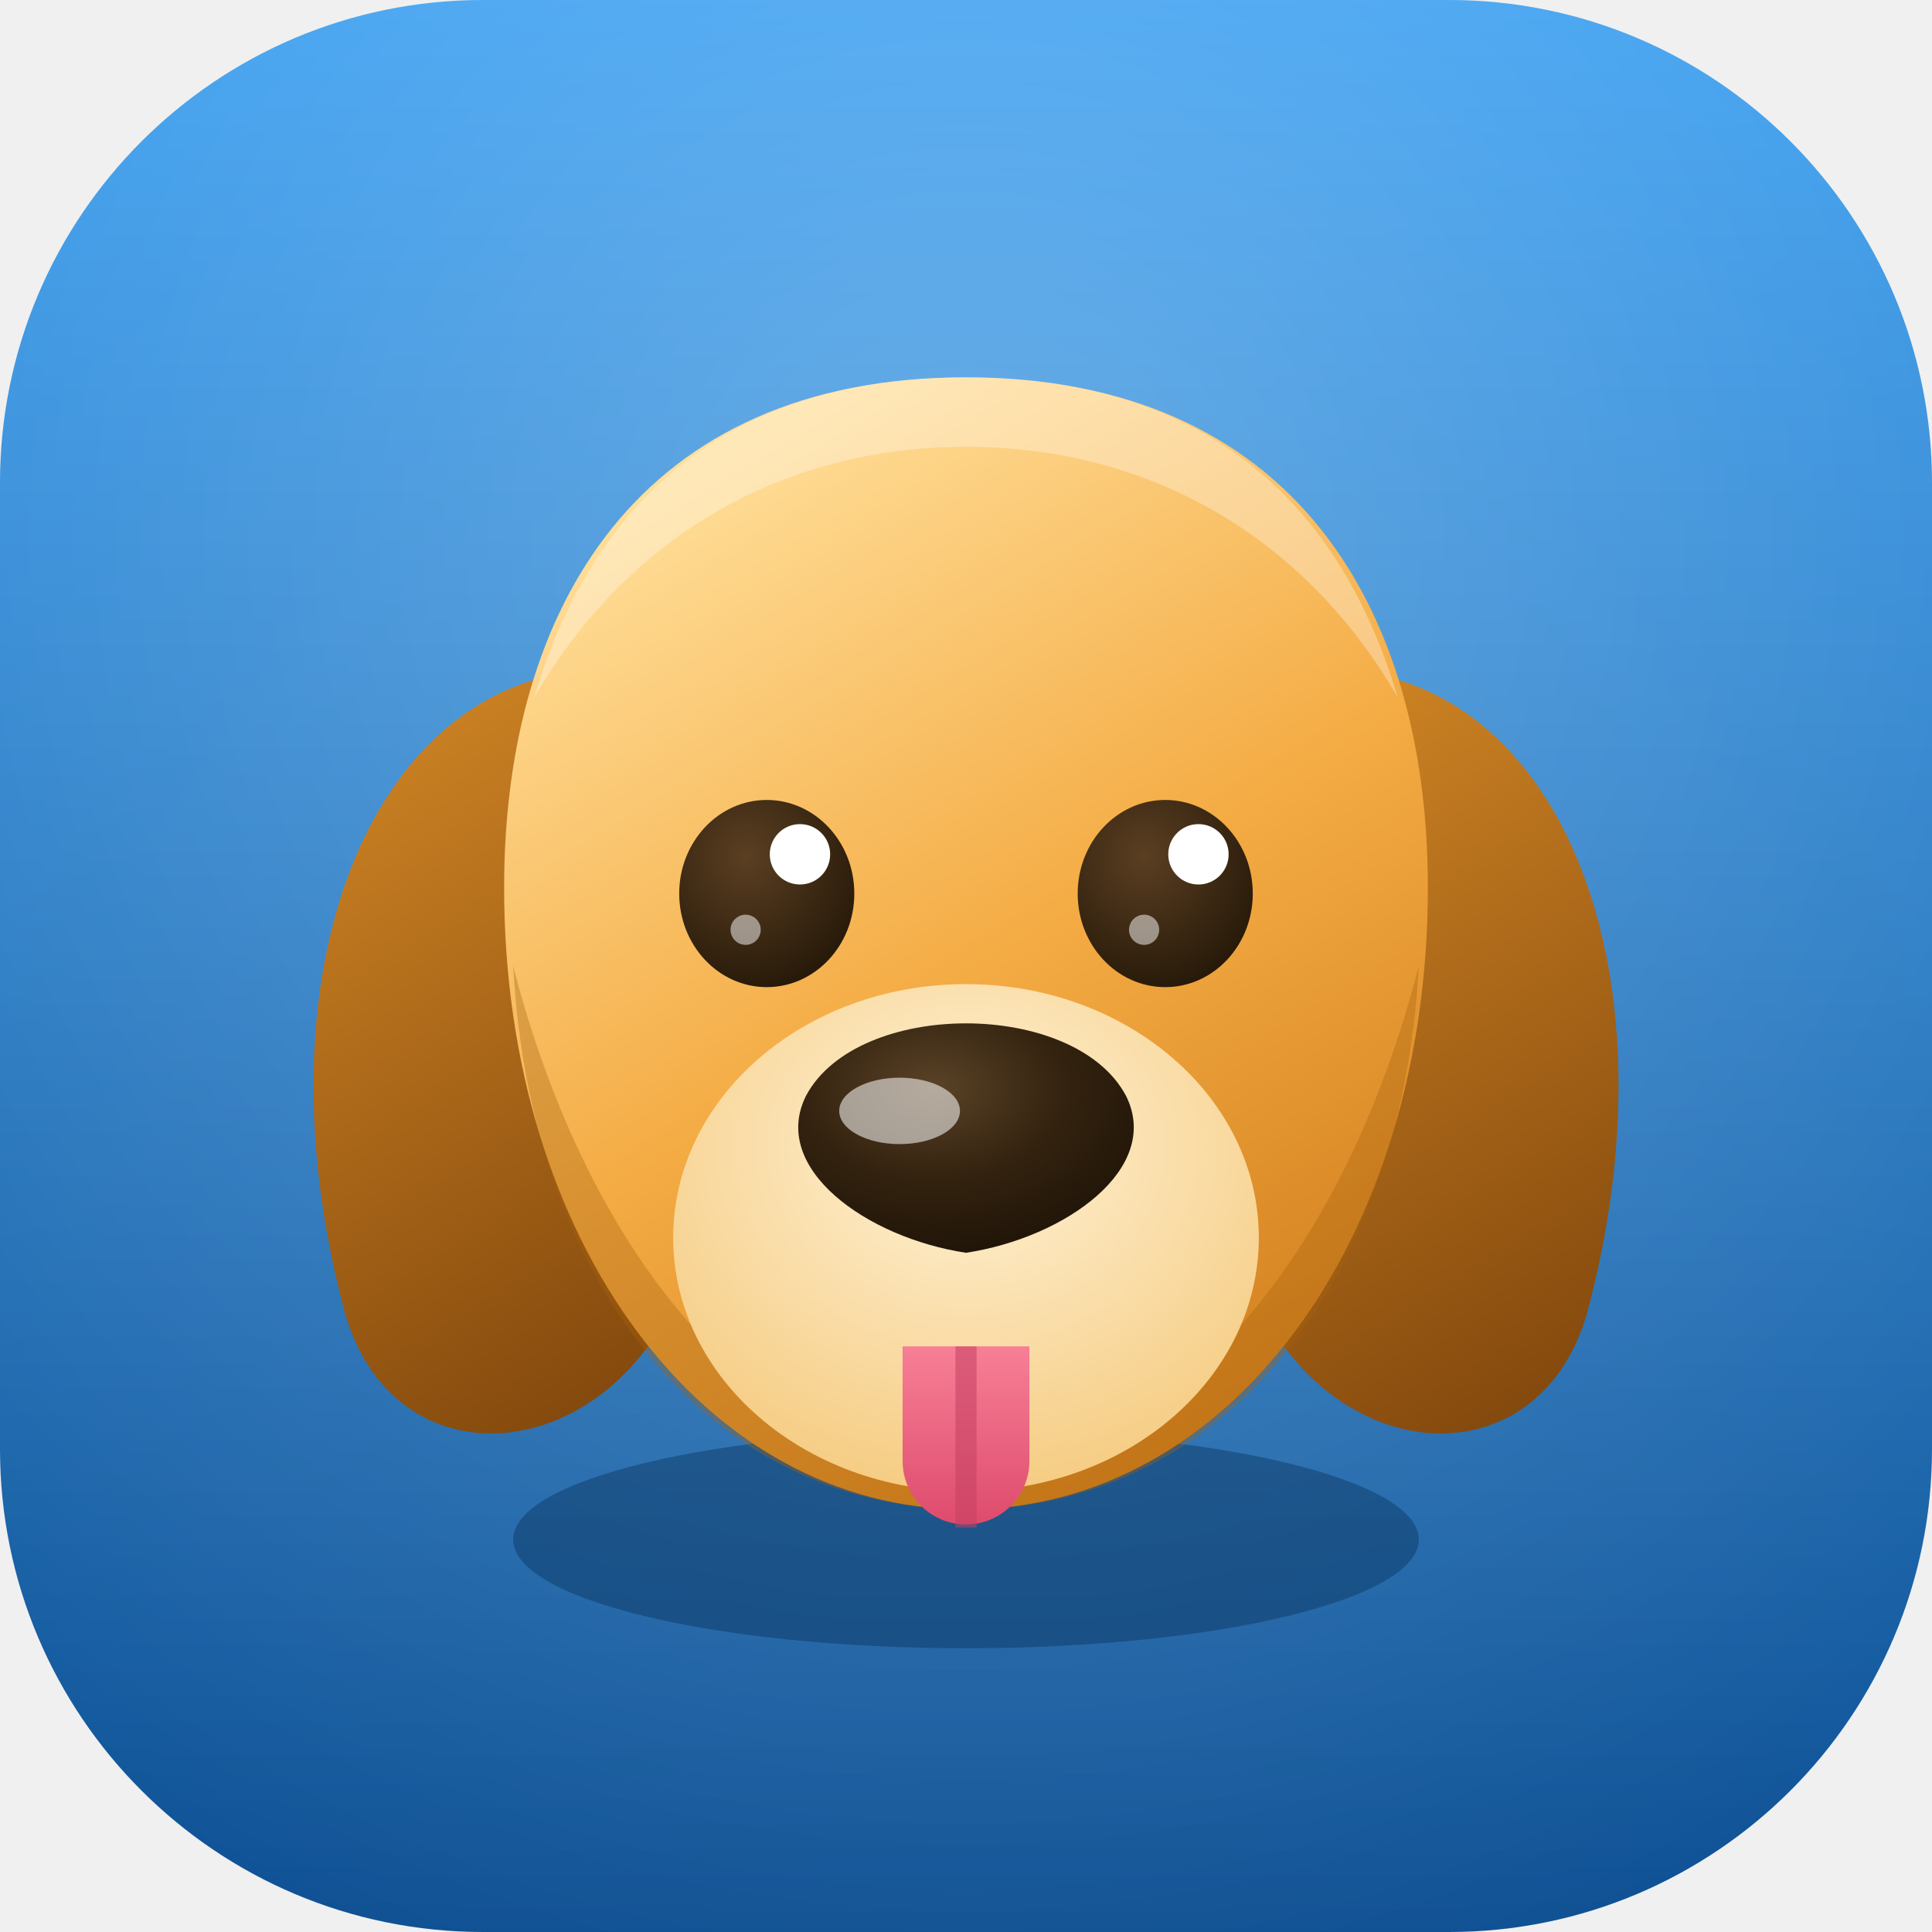
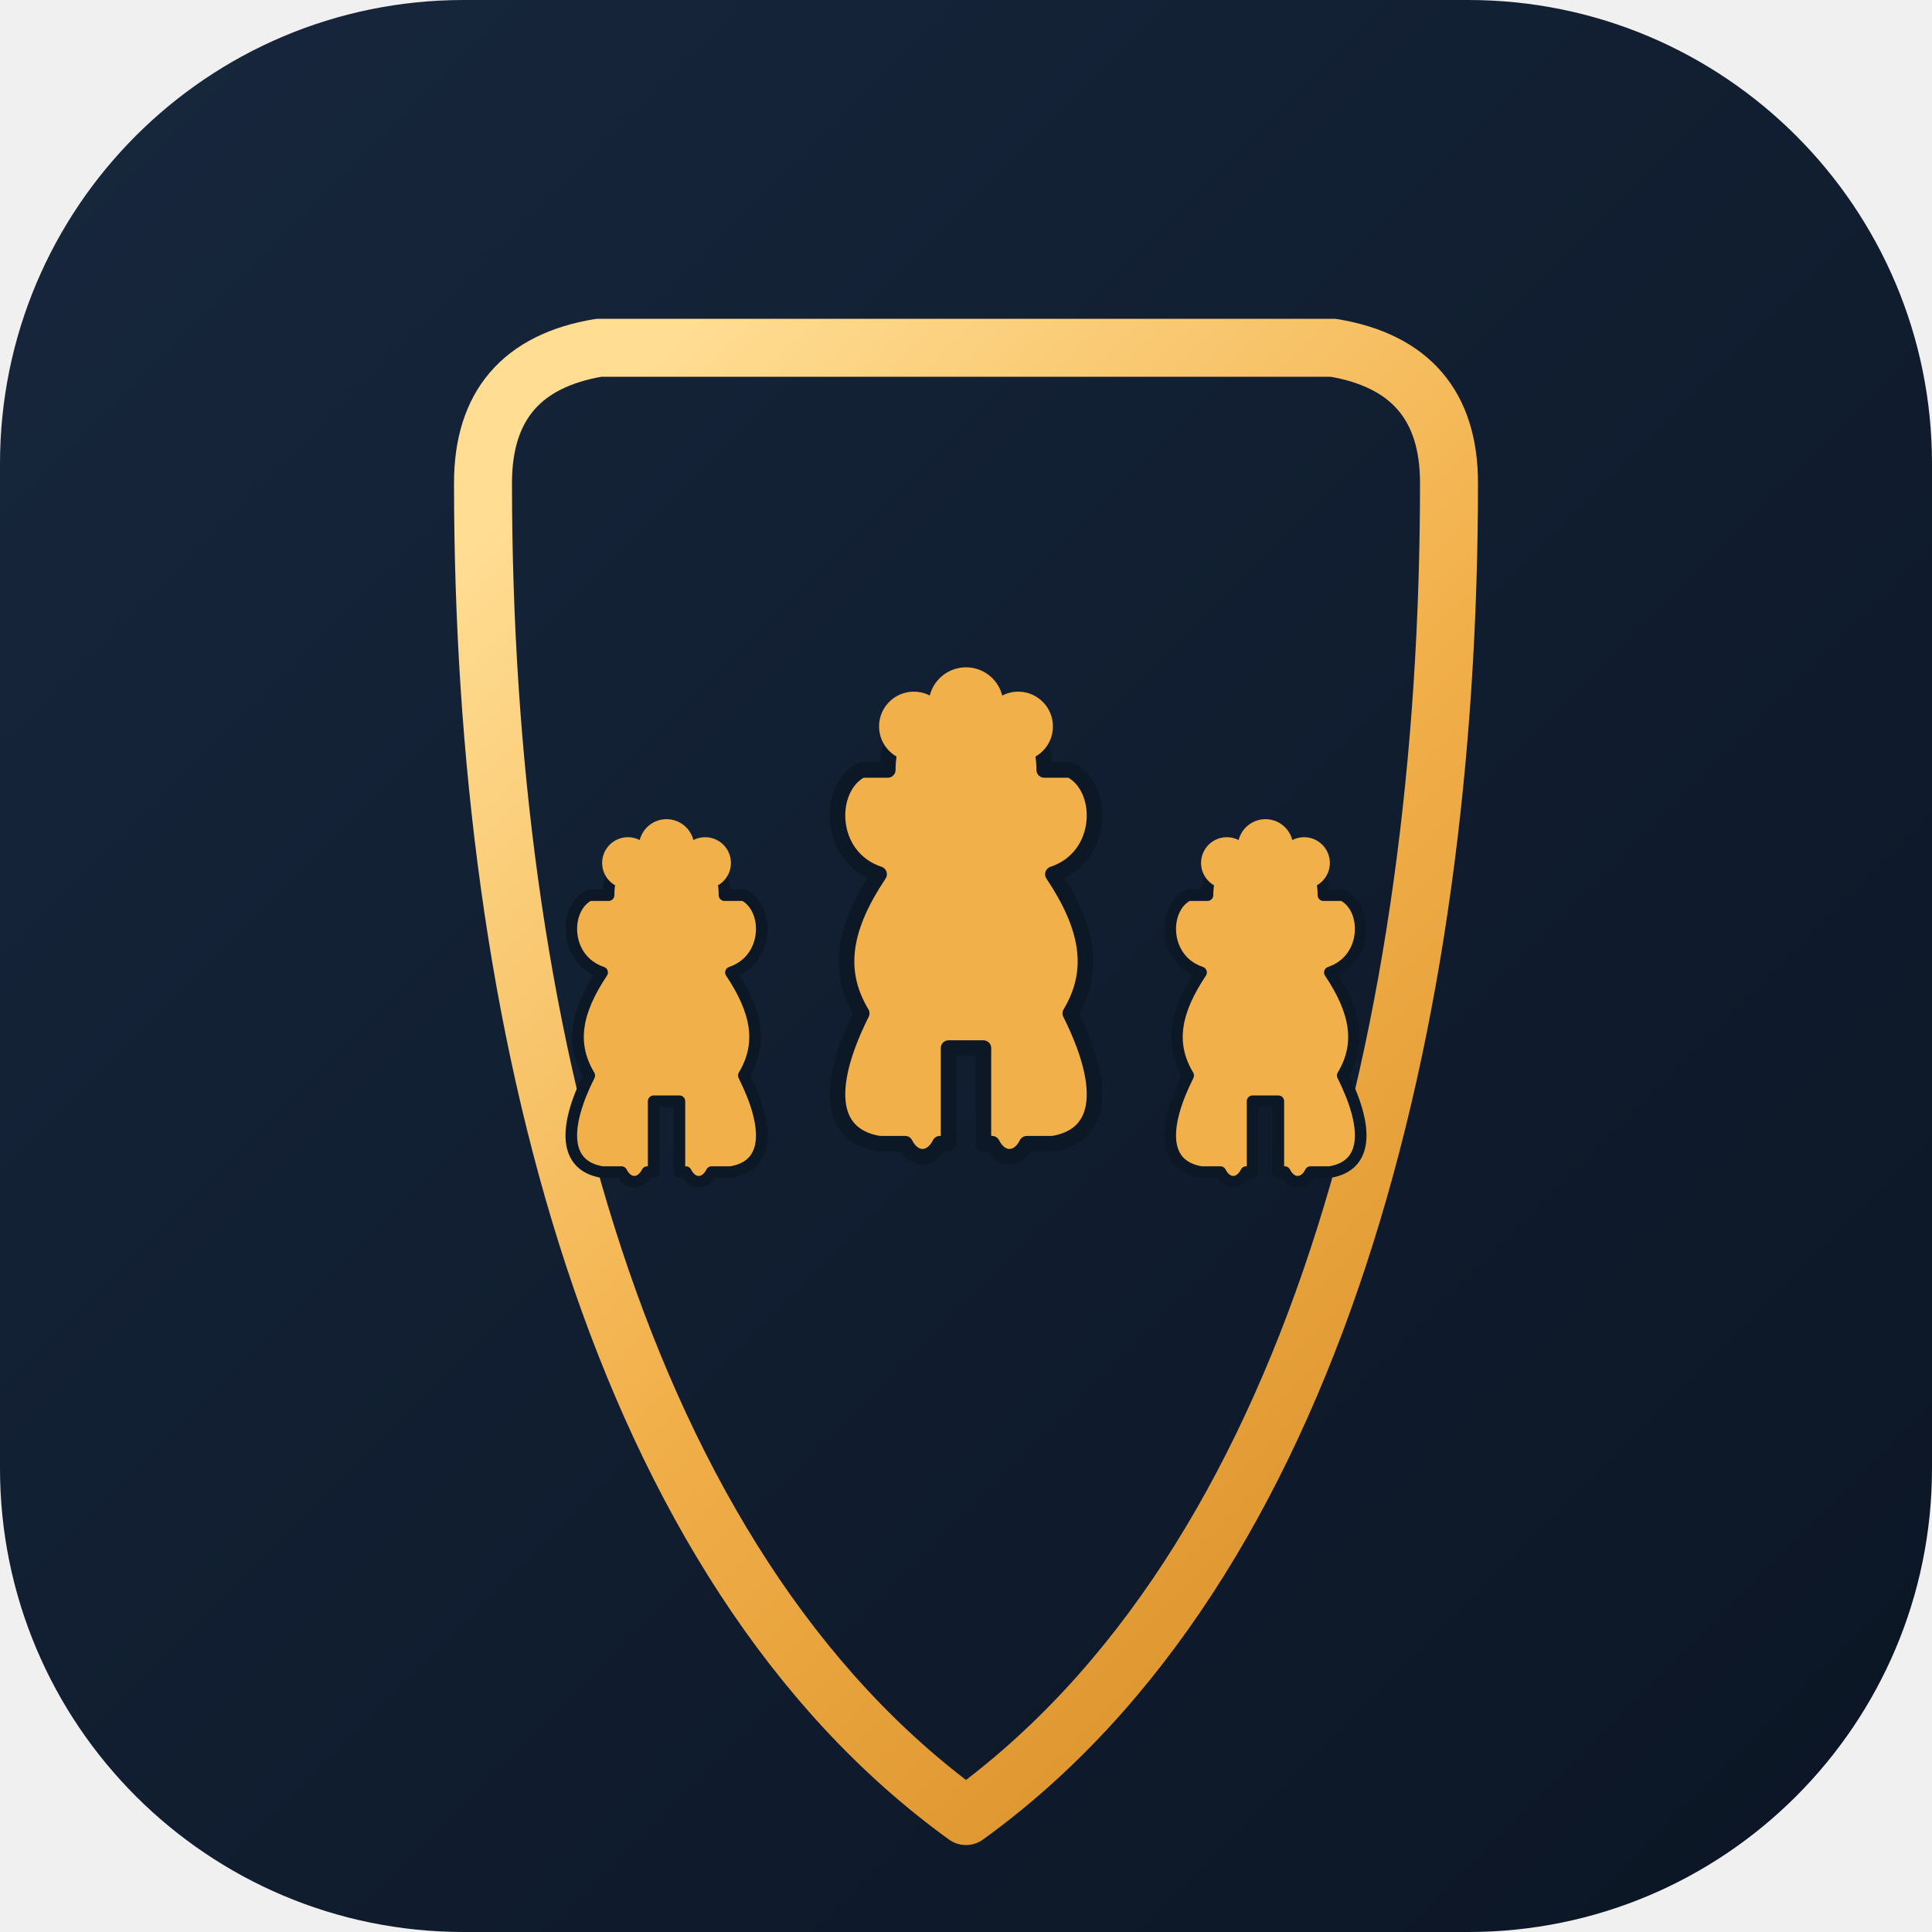
- <svg xmlns="http://www.w3.org/2000/svg" viewBox="0 0 64 64" role="img" aria-label="PackHub">
+ <svg xmlns="http://www.w3.org/2000/svg" viewBox="0 0 100 100" role="img" aria-label="PackHub">
  <defs>
-     <linearGradient id="bg" x1="0" y1="0" x2="0" y2="1">
-       <stop offset="0" stop-color="#329bf0" />
-       <stop offset="1" stop-color="#0d4f92" />
+     <linearGradient id="bg" x1="0" y1="0" x2="1" y2="1">
+       <stop offset="0" stop-color="#17273d" />
+       <stop offset="1" stop-color="#0b1524" />
    </linearGradient>
-     <radialGradient id="bgGlow" cx="0.5" cy="0.28" r="0.8">
-       <stop offset="0" stop-color="#ffffff" stop-opacity="0.28" />
-       <stop offset="1" stop-color="#ffffff" stop-opacity="0" />
-     </radialGradient>
-     <linearGradient id="fur" x1="0.28" y1="0.05" x2="0.75" y2="1">
-       <stop offset="0" stop-color="#ffdd97" />
-       <stop offset="0.5" stop-color="#f4ab43" />
-       <stop offset="1" stop-color="#cf7c1a" />
+     <linearGradient id="gold" x1="0.2" y1="0" x2="0.85" y2="1">
+       <stop offset="0" stop-color="#ffdd93" />
+       <stop offset="0.5" stop-color="#f2b04a" />
+       <stop offset="1" stop-color="#d98f28" />
    </linearGradient>
-     <linearGradient id="ear" x1="0.35" y1="0" x2="0.65" y2="1">
-       <stop offset="0" stop-color="#cd8324" />
-       <stop offset="1" stop-color="#84490d" />
-     </linearGradient>
-     <radialGradient id="muzzle" cx="0.5" cy="0.32" r="0.8">
-       <stop offset="0" stop-color="#fff2d6" />
-       <stop offset="1" stop-color="#f4c675" />
-     </radialGradient>
-     <radialGradient id="noseG" cx="0.4" cy="0.28" r="0.8">
-       <stop offset="0" stop-color="#5a4327" />
-       <stop offset="0.5" stop-color="#33220f" />
-       <stop offset="1" stop-color="#1c1207" />
-     </radialGradient>
-     <radialGradient id="eyeG" cx="0.38" cy="0.3" r="0.85">
-       <stop offset="0" stop-color="#5b3f22" />
-       <stop offset="1" stop-color="#1e1305" />
-     </radialGradient>
-     <linearGradient id="tongue" x1="0.5" y1="0" x2="0.5" y2="1">
-       <stop offset="0" stop-color="#f77f96" />
-       <stop offset="1" stop-color="#de4b6c" />
-     </linearGradient>
+     <symbol id="dog" viewBox="0 0 44 60">
+       <path fill="#f2b04a" stroke="#0d1826" stroke-width="1.8" stroke-linejoin="round" d="M22 5 C28 5 31 8 31 13 L34 13 C38 15 38 23 32 25           C36 31 37 36 34 41 C38 49 38 55 32 56 L29 56 C28 58 26 58 25 56           L24 56 L24 45 L20 45 L20 56 L19 56 C18 58 16 58 15 56 L12 56           C6 55 6 49 10 41 C7 36 8 31 12 25 C6 23 6 15 10 13 L13 13           C13 8 16 5 22 5 Z" />
+       <g fill="#f2b04a">
+         <circle cx="16" cy="8" r="4" />
+         <circle cx="22" cy="5.5" r="4.3" />
+         <circle cx="28" cy="8" r="4" />
+       </g>
+     </symbol>
  </defs>
-   <rect width="64" height="64" rx="16" fill="url(#bg)" />
-   <rect width="64" height="64" rx="16" fill="url(#bgGlow)" />
-   <ellipse cx="32" cy="51" rx="15" ry="3.6" fill="#062c52" opacity="0.4" />
-   <path d="M22.5 22.5C13.5 20.2 8 30.6 11.4 43.4c1.6 5.9 8.9 5.3 11.3-1.1-2.1-6.7-2.2-13.5-.2-19.8Z" fill="url(#ear)" />
-   <path d="M41.5 22.5c9-2.3 14.5 8.1 11.1 20.9-1.6 5.9-8.9 5.3-11.3-1.1 2.1-6.7 2.2-13.5.2-19.8Z" fill="url(#ear)" />
-   <path d="M22.5 22.5c-1.3 5.9-1.2 12.1.3 18.3" fill="none" stroke="#ffca7a" stroke-opacity="0.5" stroke-width="1.4" stroke-linecap="round" />
-   <path d="M41.5 22.5c1.3 5.9 1.2 12.1-.3 18.3" fill="none" stroke="#ffca7a" stroke-opacity="0.5" stroke-width="1.4" stroke-linecap="round" />
-   <path d="M32 12.5c10.8 0 15.3 7.6 15.3 16.9 0 11.7-6.6 20.6-15.3 20.6s-15.3-8.9-15.3-20.6C16.7 20.1 21.2 12.5 32 12.5Z" fill="url(#fur)" />
-   <path d="M17 32c2.5 9.7 8.2 16.5 15 16.5S44.5 41.7 47 32c-.6 10.9-6.8 18-15 18s-14.4-7.1-15-18Z" fill="#a5610f" opacity="0.35" />
-   <path d="M32 12.5c8 0 12.4 4.2 14.3 10.6-3-5.2-8.1-8.3-14.3-8.3s-11.3 3.1-14.3 8.3C19.6 16.7 24 12.5 32 12.5Z" fill="#ffffff" opacity="0.32" />
-   <ellipse cx="32" cy="41" rx="9.7" ry="8.4" fill="url(#muzzle)" />
-   <ellipse cx="25.4" cy="29.6" rx="2.9" ry="3.1" fill="url(#eyeG)" />
-   <ellipse cx="38.6" cy="29.6" rx="2.9" ry="3.1" fill="url(#eyeG)" />
-   <circle cx="26.5" cy="28.3" r="1" fill="#fff" />
-   <circle cx="39.7" cy="28.3" r="1" fill="#fff" />
-   <circle cx="24.7" cy="30.8" r="0.5" fill="#fff" opacity="0.5" />
-   <circle cx="37.9" cy="30.8" r="0.5" fill="#fff" opacity="0.5" />
-   <path d="M26.7 36.3c1.7-3.2 8.9-3.2 10.6 0 1.2 2.4-2 4.7-5.3 5.2-3.3-.5-6.5-2.8-5.3-5.2Z" fill="url(#noseG)" />
-   <ellipse cx="29.8" cy="36.8" rx="2" ry="1.1" fill="#fff" opacity="0.55" />
-   <path d="M29.9 44.6h4.2v3.8a2.1 2.1 0 0 1-4.2 0Z" fill="url(#tongue)" />
-   <path d="M32 44.6v6" stroke="#c53f60" stroke-width="0.7" opacity="0.55" />
+   <rect width="100" height="100" rx="24" fill="url(#bg)" />
+   <path d="M25 25 Q25 19 31 18 L69 18 Q75 19 75 25 C75 53 68 81 50 94 C32 81 25 53 25 25 Z" fill="none" stroke="url(#gold)" stroke-width="3" stroke-linejoin="round" />
+   <use href="#dog" x="40" y="34" width="20" height="27" />
+   <use href="#dog" x="27" y="42" width="15" height="20" />
+   <use href="#dog" x="58" y="42" width="15" height="20" />
</svg>
